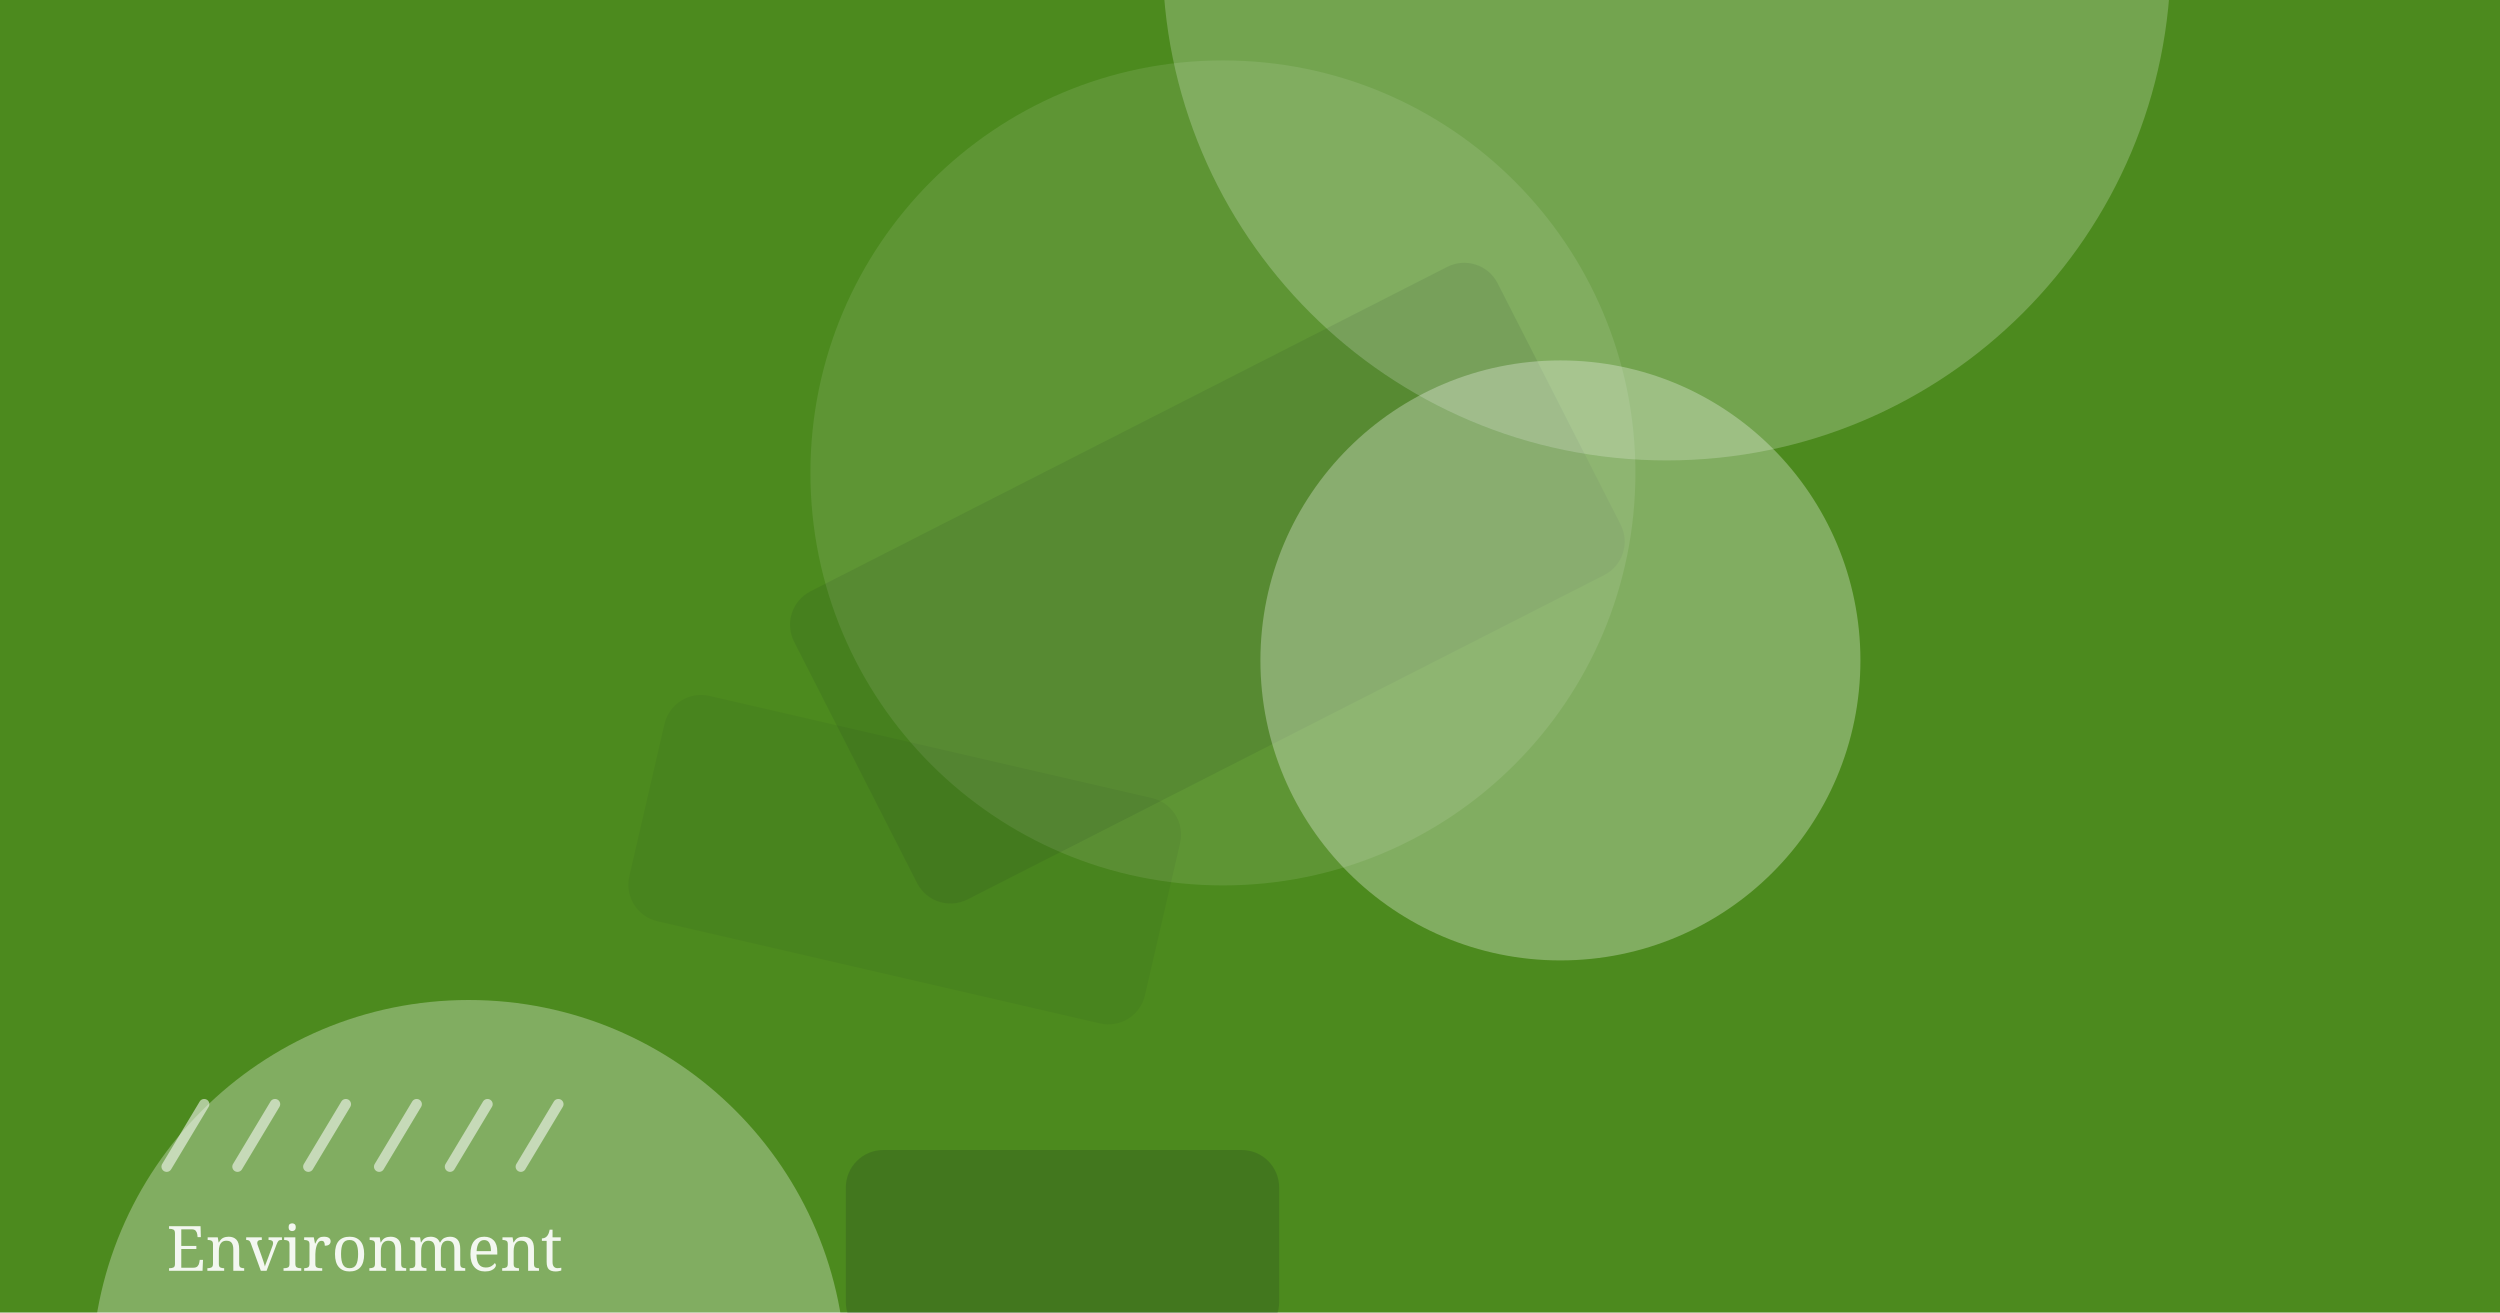
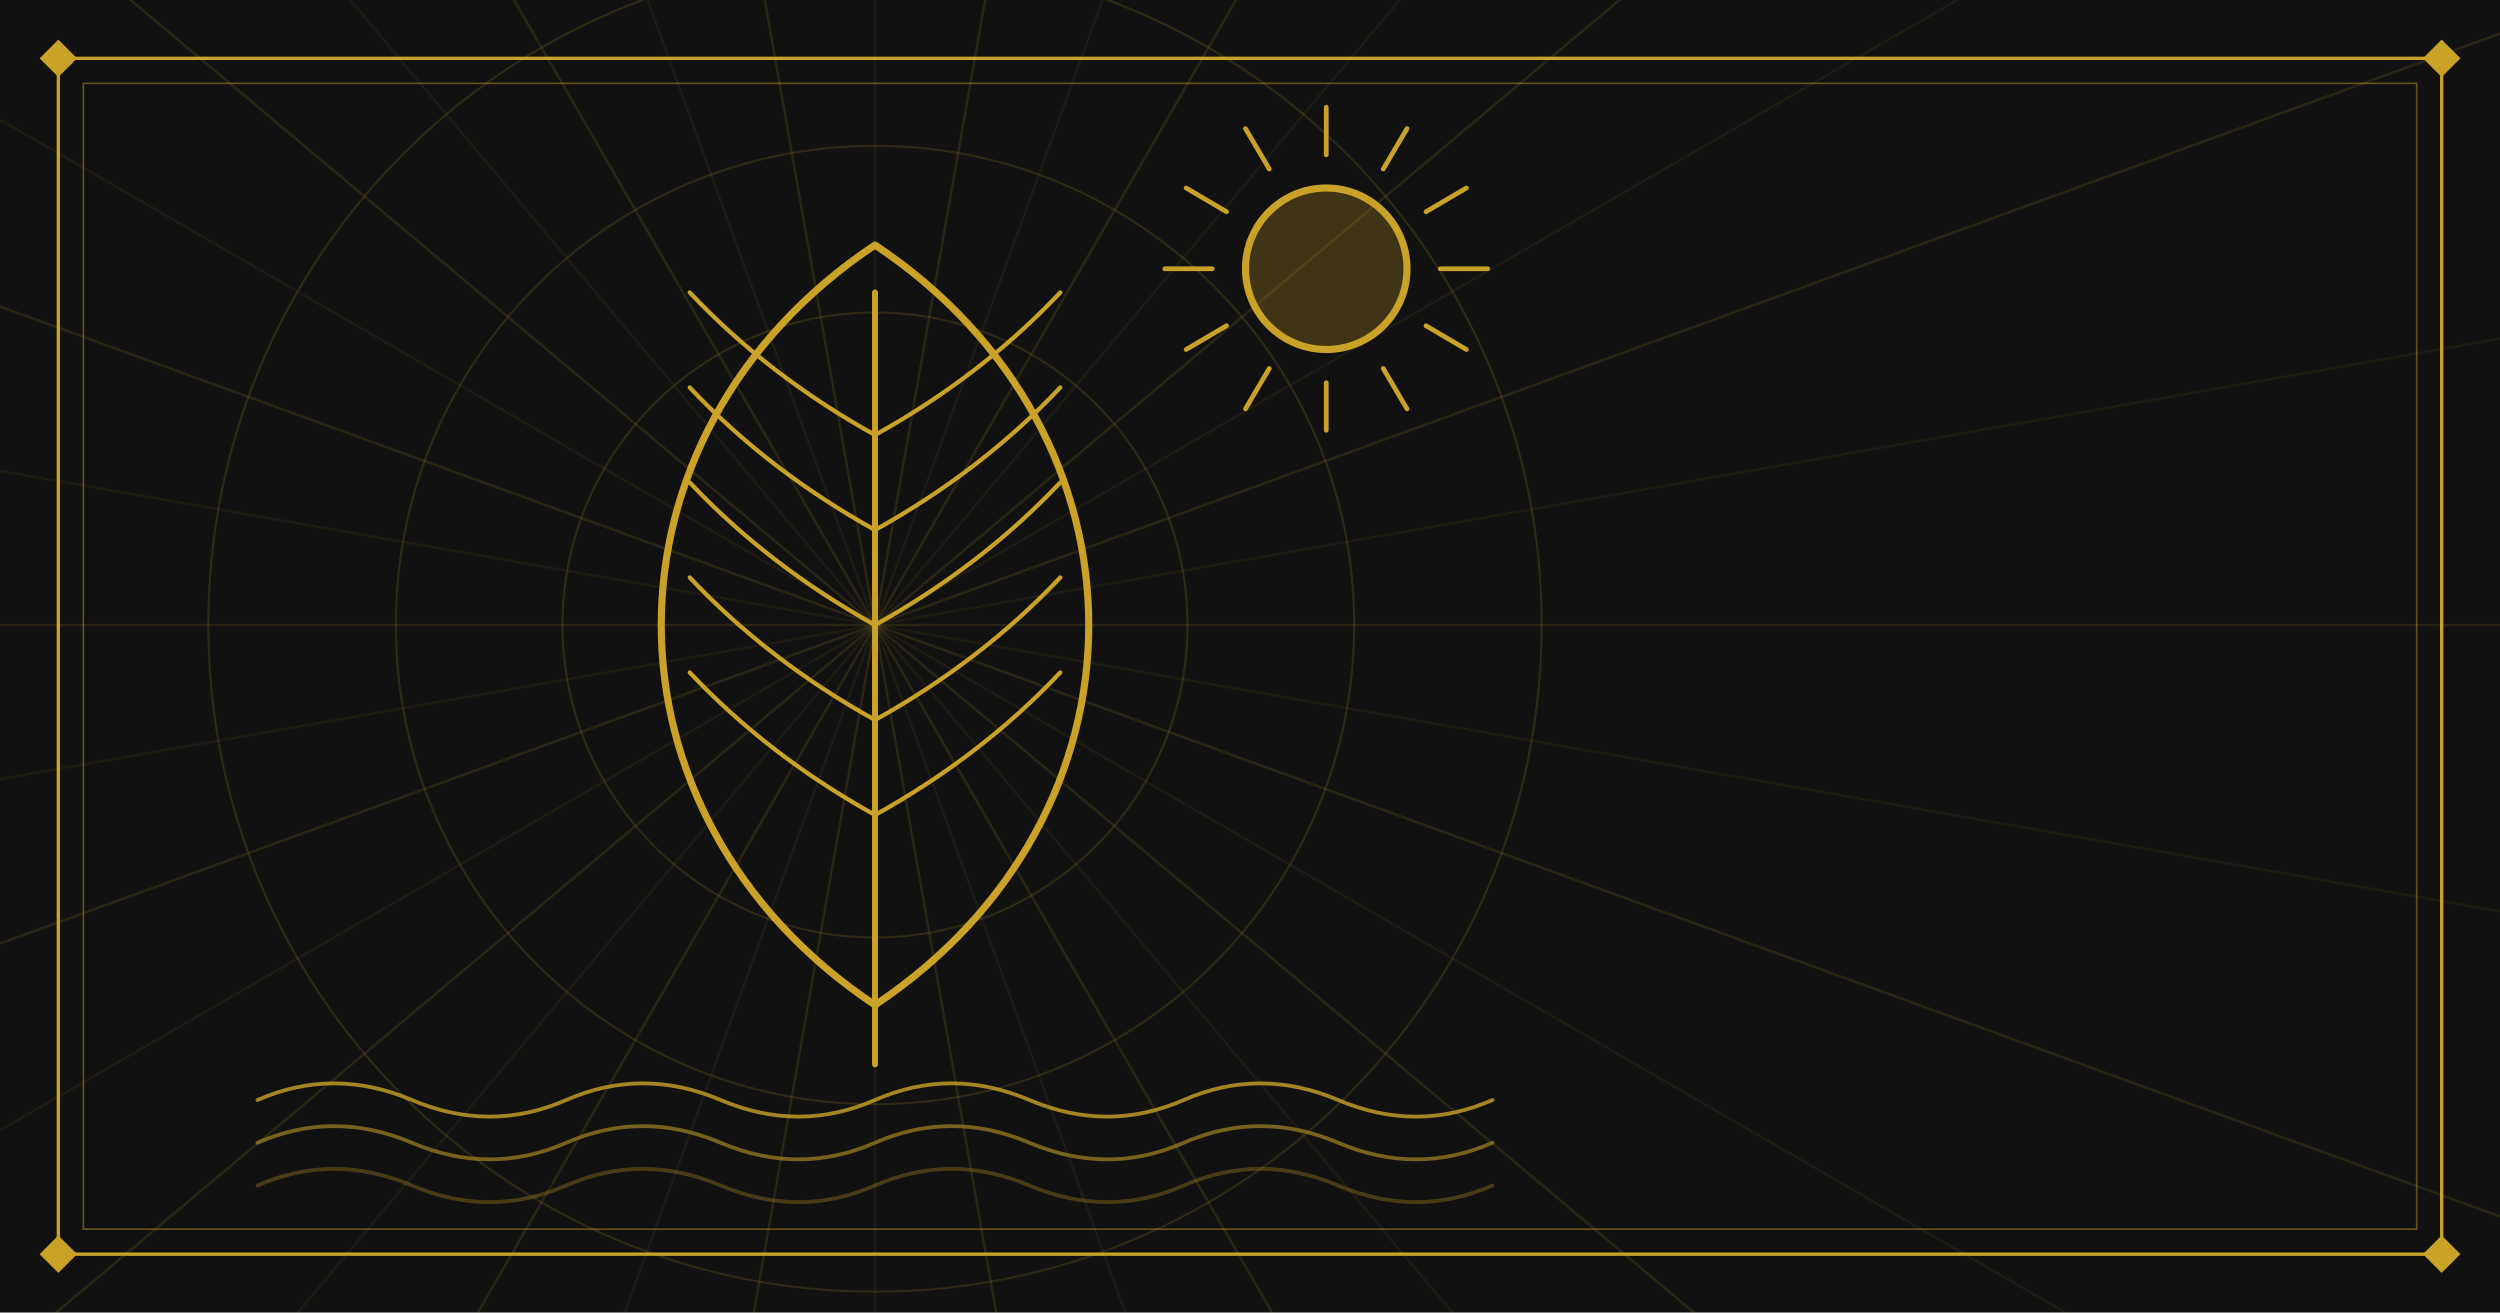
<svg xmlns="http://www.w3.org/2000/svg" viewBox="0 0 1200 630" width="1200" height="630">
-   <rect width="1200" height="630" fill="#4C8A1E" />
-   <circle cx="225" cy="661" r="181" fill="#ffffff" fill-opacity="0.3" />
-   <rect x="406" y="552" width="208" height="91" rx="18" transform="rotate(0 406 552)" fill="#0b1020" fill-opacity="0.15" />
-   <circle cx="800" cy="-21" r="242" fill="#ffffff" fill-opacity="0.22" />
-   <circle cx="587" cy="227" r="198" fill="#ffffff" fill-opacity="0.1" />
-   <rect x="373" y="292" width="379" height="166" rx="18" transform="rotate(-27 373 292)" fill="#0b1020" fill-opacity="0.08" />
-   <circle cx="749" cy="317" r="144" fill="#ffffff" fill-opacity="0.3" />
-   <rect x="323" y="330" width="254" height="111" rx="18" transform="rotate(13 323 330)" fill="#0b1020" fill-opacity="0.05" />
-   <line x1="80" y1="560" x2="98" y2="530" stroke="#ffffff" stroke-opacity="0.55" stroke-width="5" stroke-linecap="round" />
-   <line x1="114" y1="560" x2="132" y2="530" stroke="#ffffff" stroke-opacity="0.55" stroke-width="5" stroke-linecap="round" />
-   <line x1="148" y1="560" x2="166" y2="530" stroke="#ffffff" stroke-opacity="0.55" stroke-width="5" stroke-linecap="round" />
-   <line x1="182" y1="560" x2="200" y2="530" stroke="#ffffff" stroke-opacity="0.55" stroke-width="5" stroke-linecap="round" />
-   <line x1="216" y1="560" x2="234" y2="530" stroke="#ffffff" stroke-opacity="0.55" stroke-width="5" stroke-linecap="round" />
-   <line x1="250" y1="560" x2="268" y2="530" stroke="#ffffff" stroke-opacity="0.55" stroke-width="5" stroke-linecap="round" />
-   <text x="80" y="610" font-family="Georgia, serif" font-size="30" fill="#ffffff" fill-opacity="0.9">Environment</text>
+   <rect width="1200" height="630" fill="#111111" />
+   <line x1="420" y1="300" x2="1820" y2="300" stroke="#C9A227" stroke-opacity="0.13" stroke-width="1.2" />
+   <line x1="420" y1="300" x2="1799" y2="543" stroke="#C9A227" stroke-opacity="0.07" stroke-width="1.2" />
+   <line x1="420" y1="300" x2="1736" y2="779" stroke="#C9A227" stroke-opacity="0.13" stroke-width="1.2" />
+   <line x1="420" y1="300" x2="1632" y2="1000" stroke="#C9A227" stroke-opacity="0.07" stroke-width="1.2" />
+   <line x1="420" y1="300" x2="1492" y2="1200" stroke="#C9A227" stroke-opacity="0.13" stroke-width="1.2" />
+   <line x1="420" y1="300" x2="1320" y2="1372" stroke="#C9A227" stroke-opacity="0.07" stroke-width="1.2" />
+   <line x1="420" y1="300" x2="1120" y2="1512" stroke="#C9A227" stroke-opacity="0.13" stroke-width="1.2" />
+   <line x1="420" y1="300" x2="899" y2="1616" stroke="#C9A227" stroke-opacity="0.07" stroke-width="1.2" />
+   <line x1="420" y1="300" x2="663" y2="1679" stroke="#C9A227" stroke-opacity="0.13" stroke-width="1.2" />
+   <line x1="420" y1="300" x2="420" y2="1700" stroke="#C9A227" stroke-opacity="0.07" stroke-width="1.2" />
+   <line x1="420" y1="300" x2="177" y2="1679" stroke="#C9A227" stroke-opacity="0.13" stroke-width="1.2" />
+   <line x1="420" y1="300" x2="-59" y2="1616" stroke="#C9A227" stroke-opacity="0.07" stroke-width="1.2" />
+   <line x1="420" y1="300" x2="-280" y2="1512" stroke="#C9A227" stroke-opacity="0.13" stroke-width="1.2" />
+   <line x1="420" y1="300" x2="-480" y2="1372" stroke="#C9A227" stroke-opacity="0.07" stroke-width="1.2" />
+   <line x1="420" y1="300" x2="-652" y2="1200" stroke="#C9A227" stroke-opacity="0.13" stroke-width="1.2" />
+   <line x1="420" y1="300" x2="-792" y2="1000" stroke="#C9A227" stroke-opacity="0.07" stroke-width="1.2" />
+   <line x1="420" y1="300" x2="-896" y2="779" stroke="#C9A227" stroke-opacity="0.13" stroke-width="1.2" />
+   <line x1="420" y1="300" x2="-959" y2="543" stroke="#C9A227" stroke-opacity="0.07" stroke-width="1.2" />
+   <line x1="420" y1="300" x2="-980" y2="300" stroke="#C9A227" stroke-opacity="0.13" stroke-width="1.2" />
+   <line x1="420" y1="300" x2="-959" y2="57" stroke="#C9A227" stroke-opacity="0.07" stroke-width="1.2" />
+   <line x1="420" y1="300" x2="-896" y2="-179" stroke="#C9A227" stroke-opacity="0.13" stroke-width="1.2" />
+   <line x1="420" y1="300" x2="-792" y2="-400" stroke="#C9A227" stroke-opacity="0.07" stroke-width="1.2" />
+   <line x1="420" y1="300" x2="-652" y2="-600" stroke="#C9A227" stroke-opacity="0.13" stroke-width="1.2" />
+   <line x1="420" y1="300" x2="-480" y2="-772" stroke="#C9A227" stroke-opacity="0.07" stroke-width="1.2" />
+   <line x1="420" y1="300" x2="-280" y2="-912" stroke="#C9A227" stroke-opacity="0.13" stroke-width="1.2" />
+   <line x1="420" y1="300" x2="-59" y2="-1016" stroke="#C9A227" stroke-opacity="0.07" stroke-width="1.2" />
+   <line x1="420" y1="300" x2="177" y2="-1079" stroke="#C9A227" stroke-opacity="0.13" stroke-width="1.2" />
+   <line x1="420" y1="300" x2="420" y2="-1100" stroke="#C9A227" stroke-opacity="0.07" stroke-width="1.2" />
+   <line x1="420" y1="300" x2="663" y2="-1079" stroke="#C9A227" stroke-opacity="0.13" stroke-width="1.2" />
+   <line x1="420" y1="300" x2="899" y2="-1016" stroke="#C9A227" stroke-opacity="0.07" stroke-width="1.2" />
+   <line x1="420" y1="300" x2="1120" y2="-912" stroke="#C9A227" stroke-opacity="0.13" stroke-width="1.2" />
+   <line x1="420" y1="300" x2="1320" y2="-772" stroke="#C9A227" stroke-opacity="0.07" stroke-width="1.2" />
+   <line x1="420" y1="300" x2="1492" y2="-600" stroke="#C9A227" stroke-opacity="0.13" stroke-width="1.2" />
+   <line x1="420" y1="300" x2="1632" y2="-400" stroke="#C9A227" stroke-opacity="0.07" stroke-width="1.2" />
+   <line x1="420" y1="300" x2="1736" y2="-179" stroke="#C9A227" stroke-opacity="0.13" stroke-width="1.2" />
+   <line x1="420" y1="300" x2="1799" y2="57" stroke="#C9A227" stroke-opacity="0.07" stroke-width="1.2" />
+   <circle cx="420" cy="300" r="150" fill="none" stroke="#C9A227" stroke-opacity="0.16" stroke-width="1" />
+   <circle cx="420" cy="300" r="230" fill="none" stroke="#C9A227" stroke-opacity="0.16" stroke-width="1" />
+   <circle cx="420" cy="300" r="320" fill="none" stroke="#C9A227" stroke-opacity="0.16" stroke-width="1" />
+   <rect x="28" y="28" width="1144" height="574" fill="none" stroke="#C9A227" stroke-width="1.6" />
+   <rect x="40" y="40" width="1120" height="550" fill="none" stroke="#C9A227" stroke-opacity="0.45" stroke-width="0.8" />
+   <path d="M28 19 L37 28 L28 37 L19 28 Z" fill="#C9A227" />
+   <path d="M1172 19 L1181 28 L1172 37 L1163 28 Z" fill="#C9A227" />
+   <path d="M28 593 L37 602 L28 611 L19 602 Z" fill="#C9A227" />
+   <path d="M1172 593 L1181 602 L1172 611 L1163 602 Z" fill="#C9A227" />
+   <g transform="translate(420 300) rotate(0) scale(1.14)" fill="none" stroke="#C9A227" stroke-width="3" stroke-linecap="round" stroke-linejoin="round">
+     <path d="M0 -160 C120 -80 120 80 0 160 C-120 80 -120 -80 0 -160 Z" />
+     <line x1="0" y1="-140" x2="0" y2="185" stroke-width="2.5" />
+     <path d="M0 -80 Q -45 -105 -78 -140" stroke-width="1.8" />
+     <path d="M0 -80 Q 45 -105 78 -140" stroke-width="1.8" />
+     <path d="M0 -40 Q -45 -65 -78 -100" stroke-width="1.8" />
+     <path d="M0 -40 Q 45 -65 78 -100" stroke-width="1.8" />
+     <path d="M0 0 Q -45 -25 -78 -60" stroke-width="1.8" />
+     <path d="M0 0 Q 45 -25 78 -60" stroke-width="1.8" />
+     <path d="M0 40 Q -45 15 -78 -20" stroke-width="1.8" />
+     <path d="M0 40 Q 45 15 78 -20" stroke-width="1.8" />
+     <path d="M0 80 Q -45 55 -78 20" stroke-width="1.8" />
+     <path d="M0 80 Q 45 55 78 20" stroke-width="1.8" />
+     <circle cx="190" cy="-150" r="34" fill="#C9A227" fill-opacity="0.25" />
+     <line x1="238" y1="-150" x2="258" y2="-150" stroke-width="2" />
+     <line x1="232" y1="-126" x2="249" y2="-116" stroke-width="2" />
+     <line x1="214" y1="-108" x2="224" y2="-91" stroke-width="2" />
+     <line x1="190" y1="-102" x2="190" y2="-82" stroke-width="2" />
+     <line x1="166" y1="-108" x2="156" y2="-91" stroke-width="2" />
+     <line x1="148" y1="-126" x2="131" y2="-116" stroke-width="2" />
+     <line x1="142" y1="-150" x2="122" y2="-150" stroke-width="2" />
+     <line x1="148" y1="-174" x2="131" y2="-184" stroke-width="2" />
+     <line x1="166" y1="-192" x2="156" y2="-209" stroke-width="2" />
+     <line x1="190" y1="-198" x2="190" y2="-218" stroke-width="2" />
+     <line x1="214" y1="-192" x2="224" y2="-209" stroke-width="2" />
+     <line x1="232" y1="-174" x2="249" y2="-184" stroke-width="2" />
+     <path d="M-260 200 q 32 -14 65 0 t 65 0 t 65 0 t 65 0 t 65 0 t 65 0 t 65 0 t 65 0" stroke-width="1.6" stroke-opacity="0.80" />
+     <path d="M-260 218 q 32 -14 65 0 t 65 0 t 65 0 t 65 0 t 65 0 t 65 0 t 65 0 t 65 0" stroke-width="1.6" stroke-opacity="0.55" />
+     <path d="M-260 236 q 32 -14 65 0 t 65 0 t 65 0 t 65 0 t 65 0 t 65 0 t 65 0 t 65 0" stroke-width="1.6" stroke-opacity="0.30" />
+   </g>
</svg>
